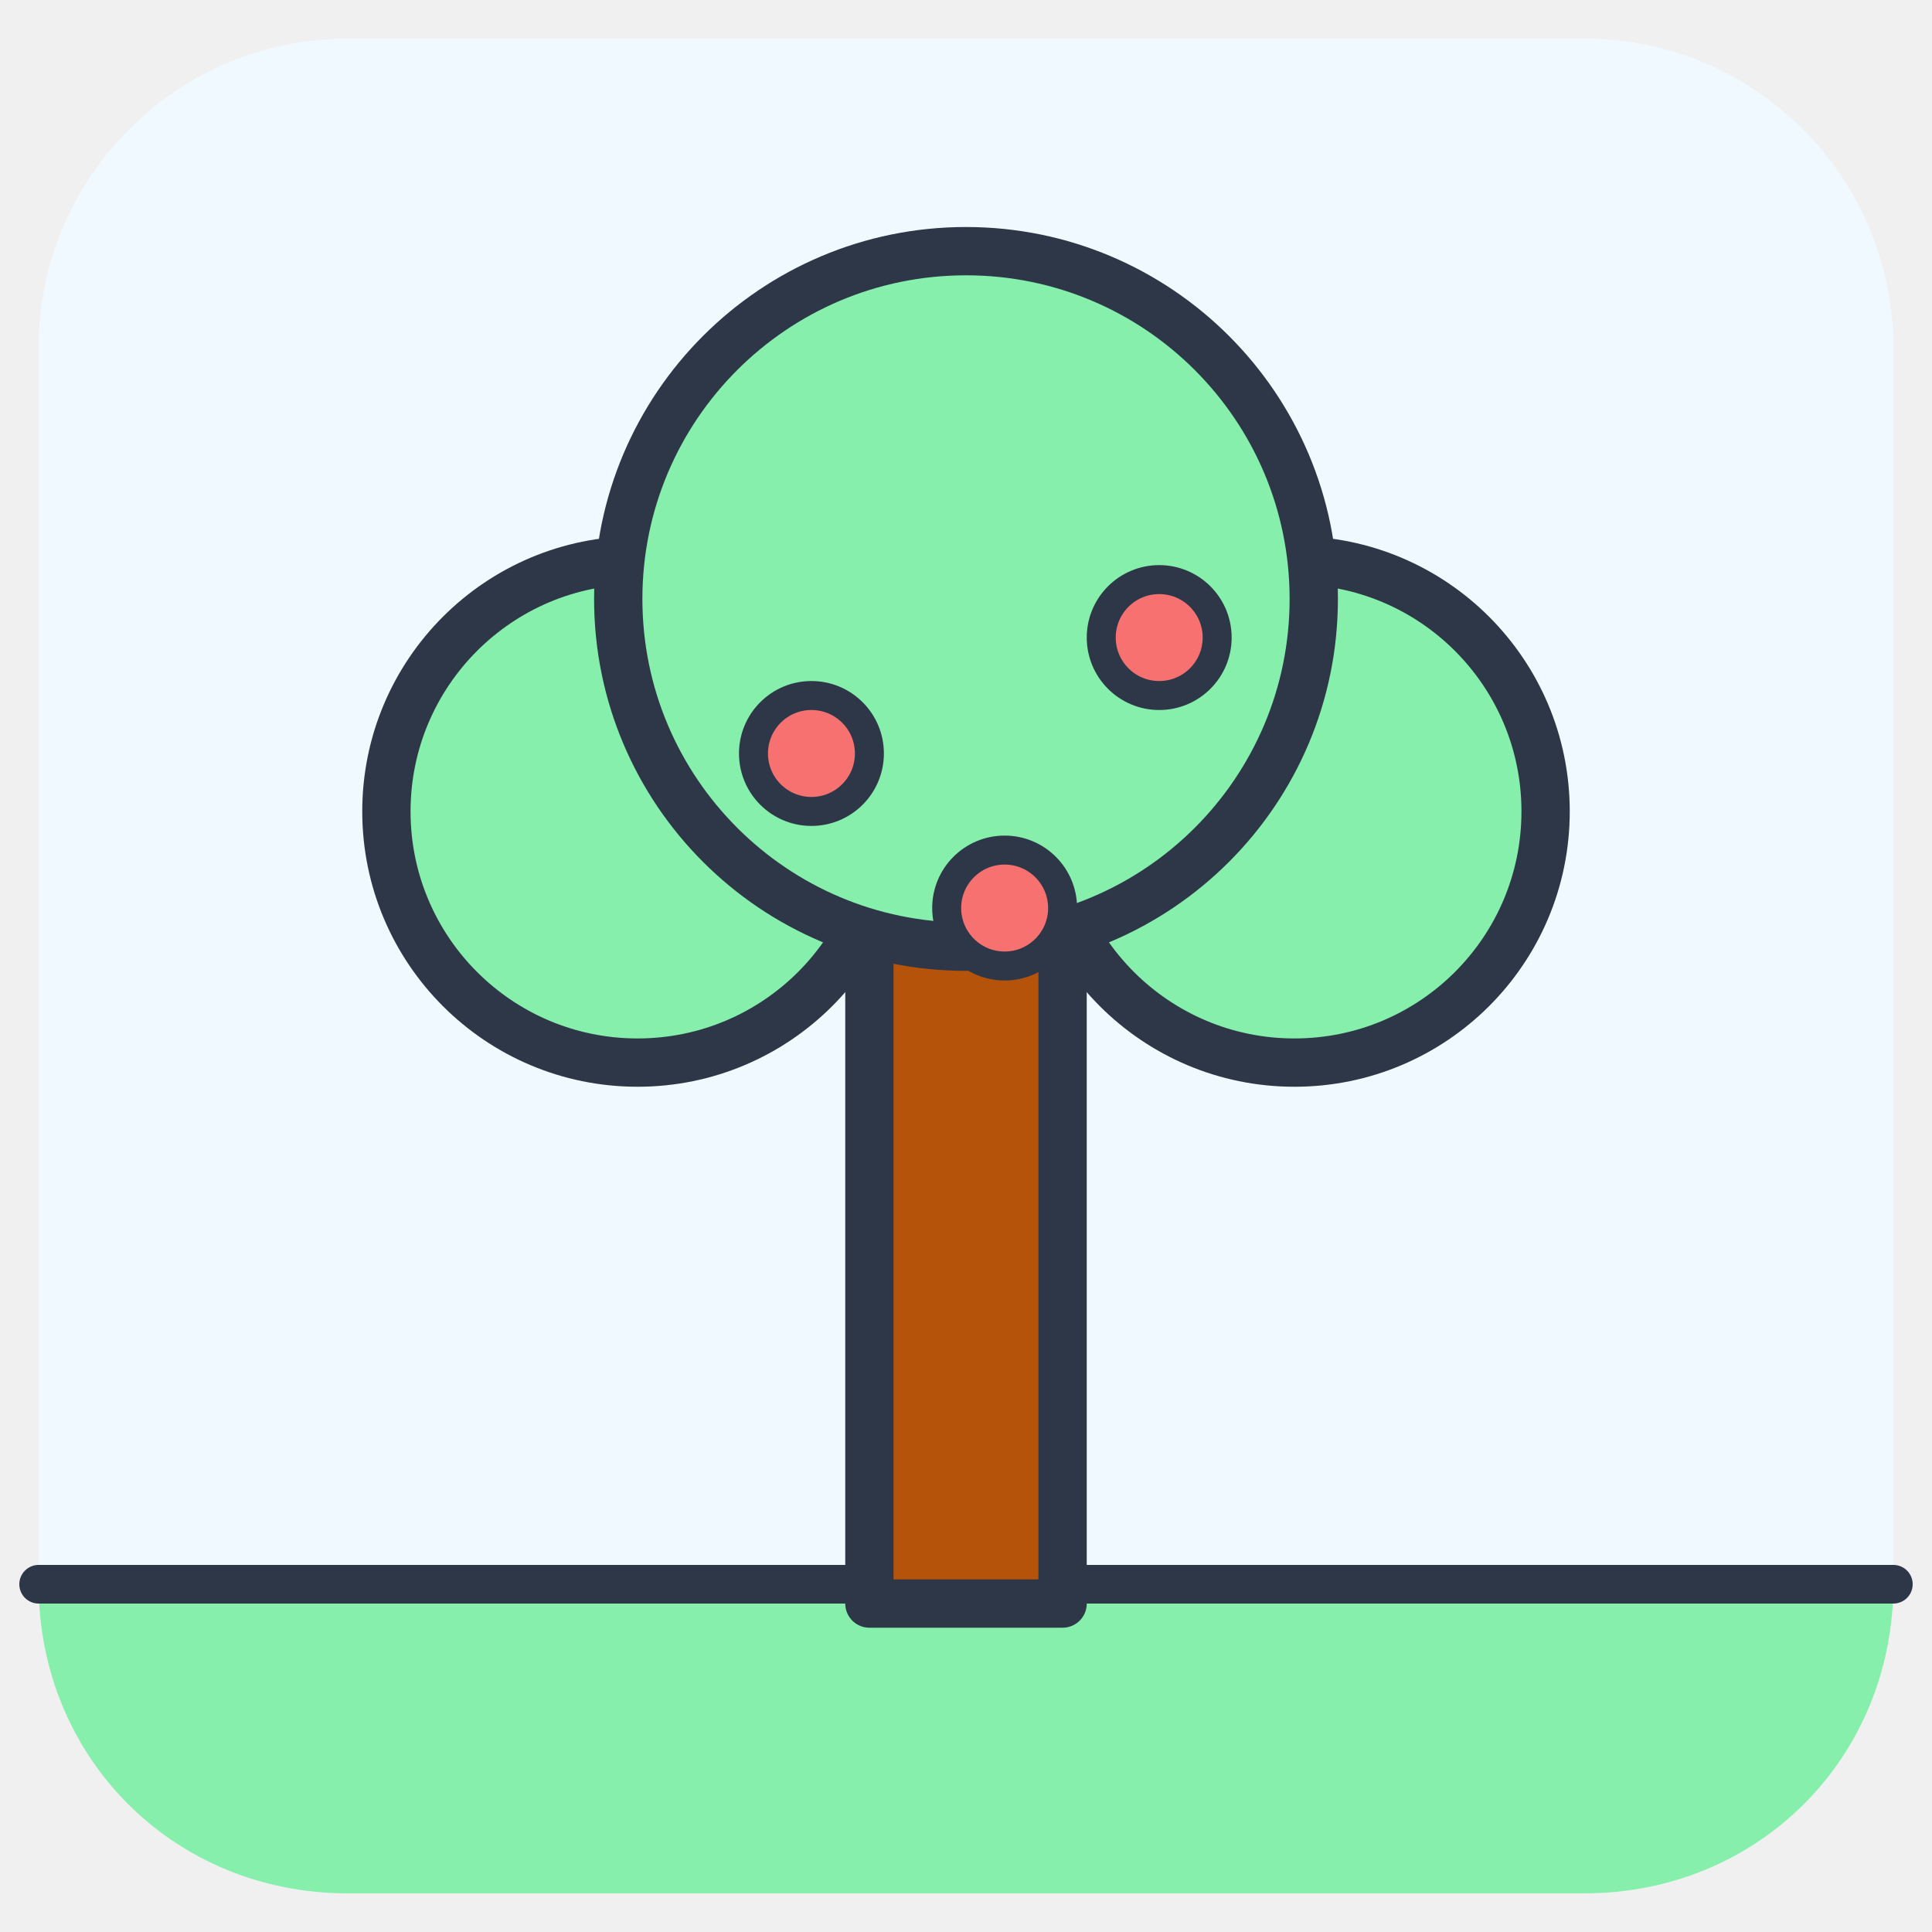
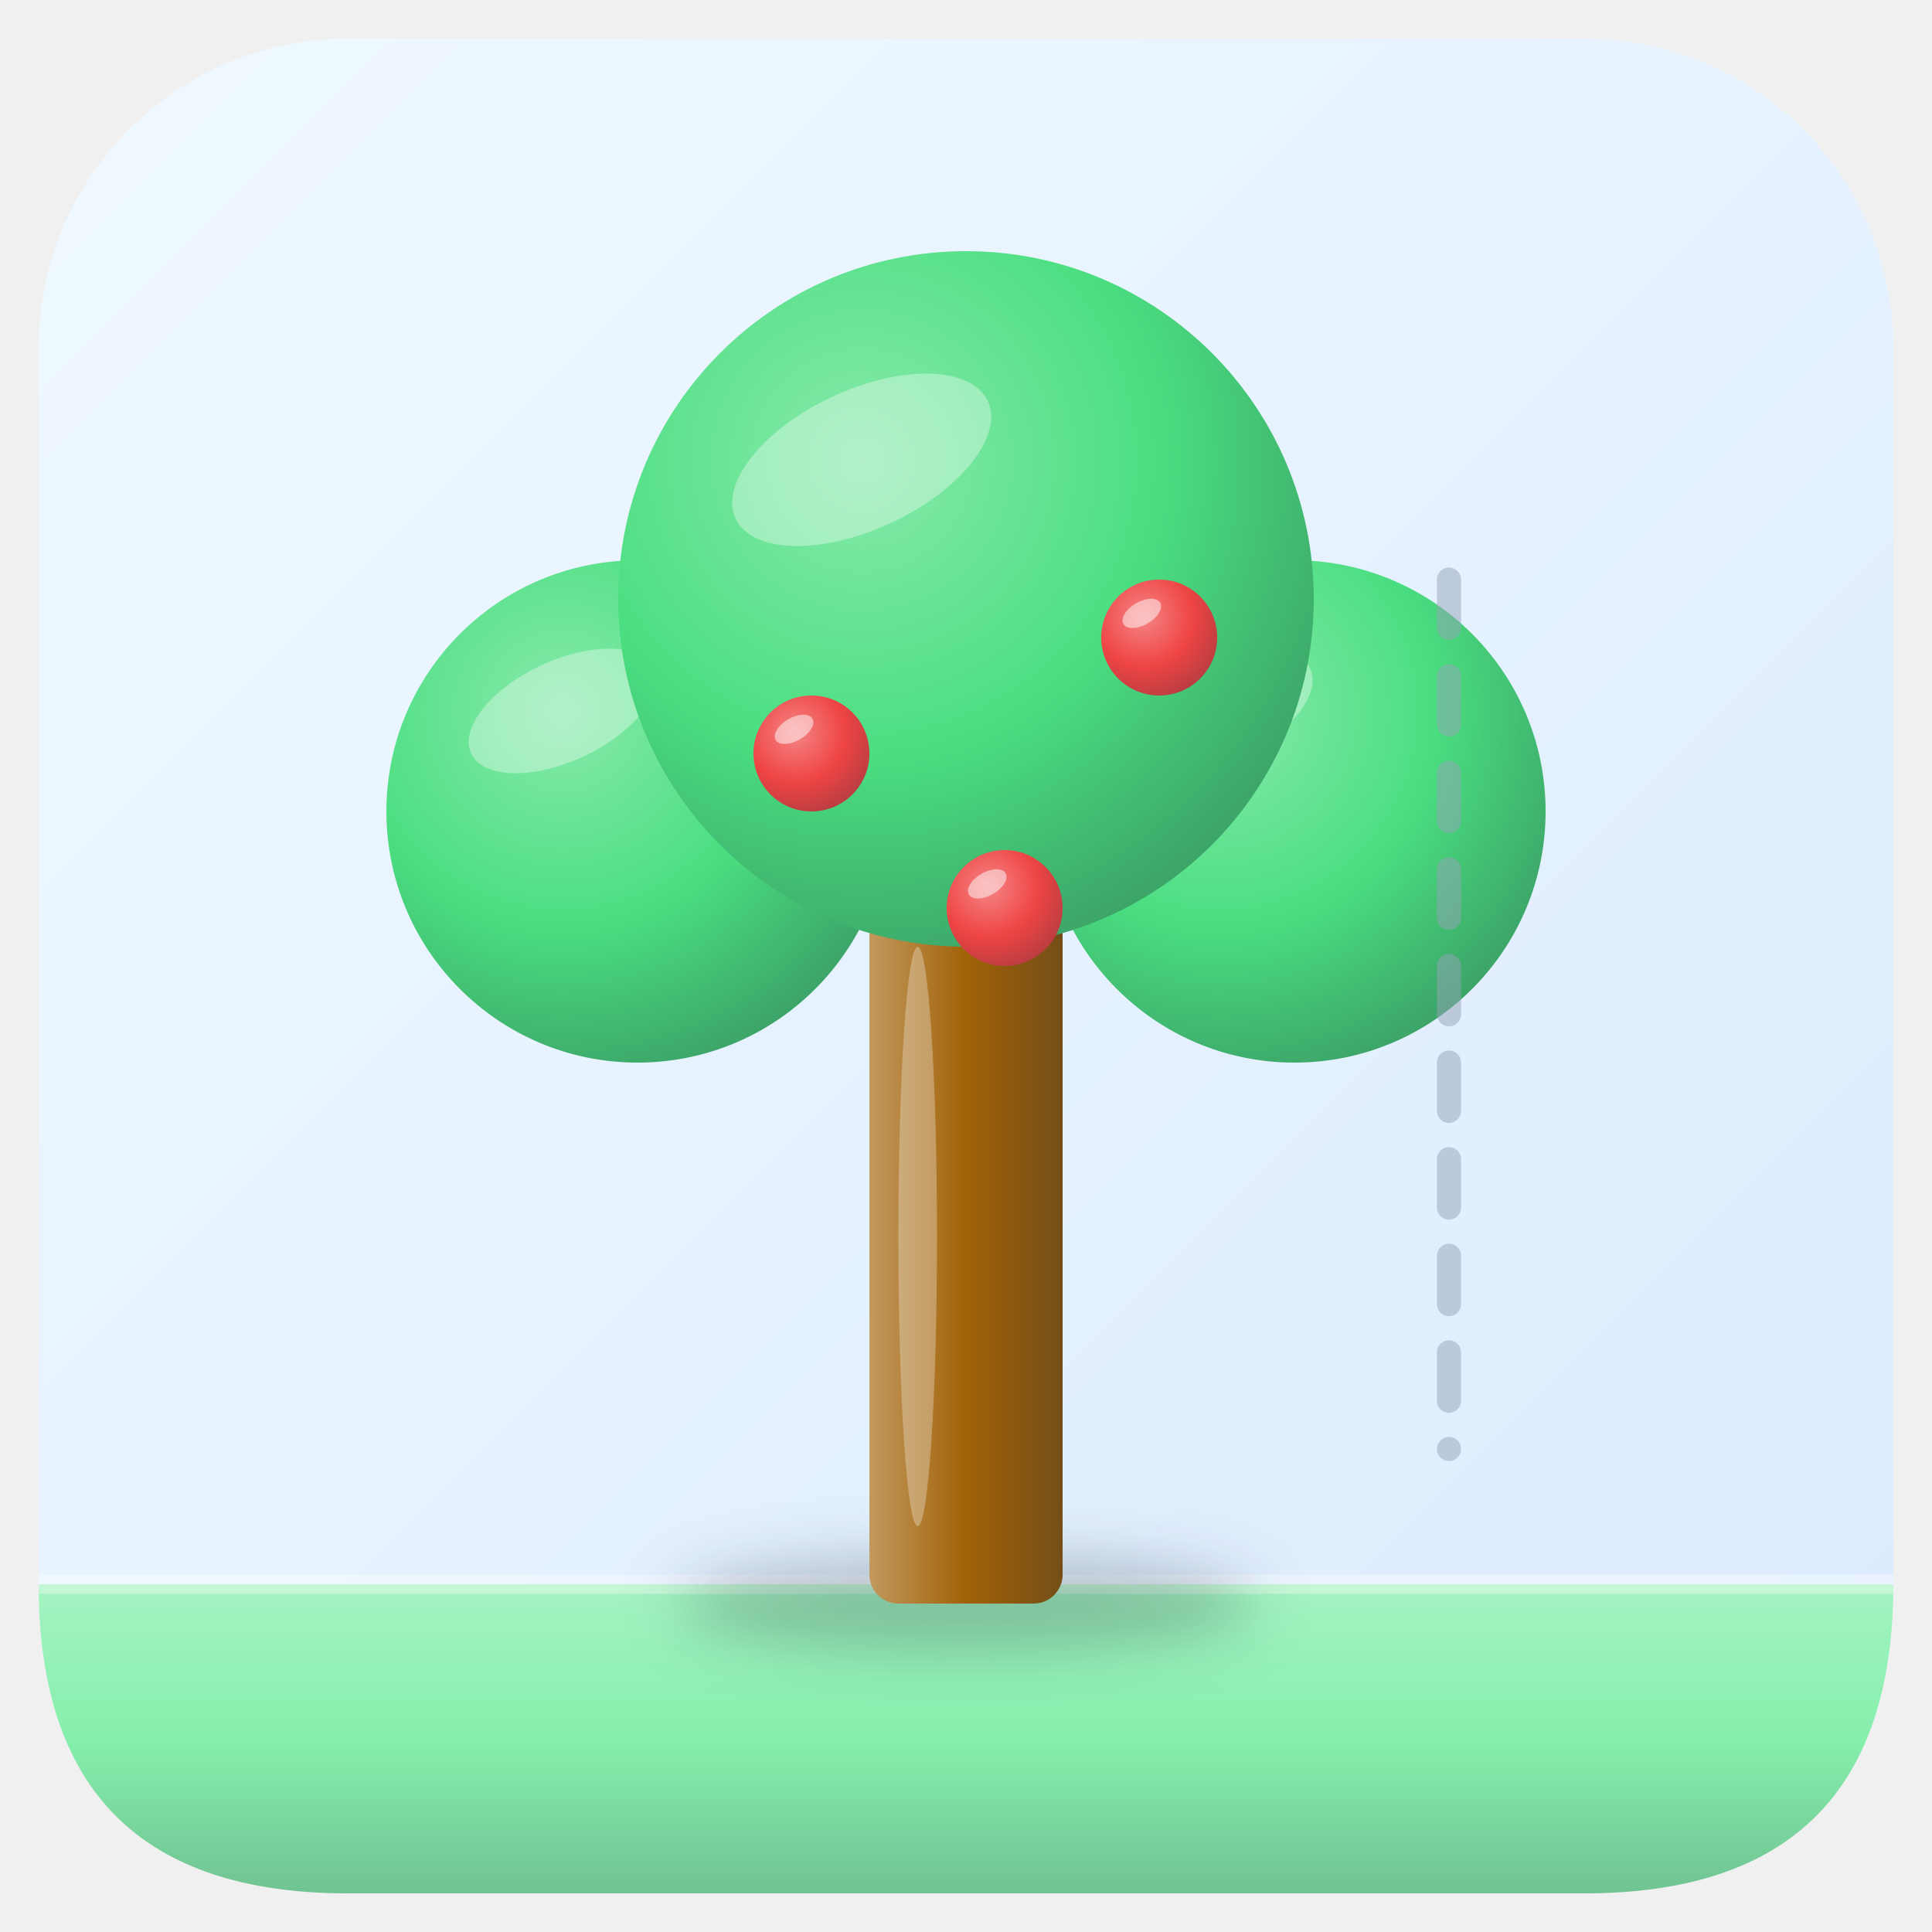
<svg xmlns="http://www.w3.org/2000/svg" viewBox="0 0 200 200" role="img" aria-label="ישר">
-   <rect x="4" y="4" width="192" height="192" rx="32" fill="#F0F9FF" />
-   <path d="M4 164H196C196 182 182 196 164 196H36C18 196 4 182 4 164Z" fill="#86EFAC" />
-   <g stroke="#2D3748" stroke-width="5" stroke-linejoin="round" stroke-linecap="round">
-     <path d="M4 164 H196" stroke-width="4" />
-     <rect x="90" y="90" width="20" height="76" fill="#B45309" />
-     <circle cx="66" cy="84" r="26" fill="#86EFAC" />
-     <circle cx="134" cy="84" r="26" fill="#86EFAC" />
-     <circle cx="100" cy="62" r="36" fill="#86EFAC" />
-     <circle cx="84" cy="78" r="6" fill="#F87171" stroke-width="3" />
-     <circle cx="120" cy="66" r="6" fill="#F87171" stroke-width="3" />
-     <circle cx="104" cy="94" r="6" fill="#F87171" stroke-width="3" />
-   </g>
+   <defs>
+     <linearGradient id="straight-crooked-word-g0" x1="0" y1="0" x2="1" y2="1">
+       <stop offset="0" stop-color="#F0F9FF" />
+       <stop offset="1" stop-color="#DBEAFE" />
+     </linearGradient>
+     <linearGradient id="straight-crooked-word-g1" x1="0" y1="0" x2="0" y2="1">
+       <stop offset="0" stop-color="#a4f3c1" />
+       <stop offset=".5" stop-color="#86EFAC" />
+       <stop offset="1" stop-color="#6fc392" />
+     </linearGradient>
+     <linearGradient id="straight-crooked-word-g2" x1="0" y1="0" x2="1" y2="0">
+       <stop offset="0" stop-color="#c2995e" />
+       <stop offset=".5" stop-color="#A16207" />
+       <stop offset="1" stop-color="#744e18" />
+     </linearGradient>
+     <radialGradient id="straight-crooked-word-g3" cx="0.35" cy="0.3" r="0.78">
+       <stop offset="0" stop-color="#89eaac" />
+       <stop offset=".55" stop-color="#4ADE80" />
+       <stop offset="1" stop-color="#3b9f66" />
+     </radialGradient>
+     <radialGradient id="straight-crooked-word-g4" cx="0.36" cy="0.32" r="0.78">
+       <stop offset="0" stop-color="#f58585" />
+       <stop offset=".55" stop-color="#EF4444" />
+       <stop offset="1" stop-color="#b13c40" />
+     </radialGradient>
+     <filter id="straight-crooked-word-blur" x="-30%" y="-60%" width="160%" height="220%">
+       <feGaussianBlur stdDeviation="3" />
+     </filter>
+   </defs>
+   <rect x="4" y="4" width="192" height="192" rx="32" fill="url(#straight-crooked-word-g0)" />
+   <path d="M4 164 H196 V164 Q196 196 164 196 H36 Q4 196 4 164Z" fill="url(#straight-crooked-word-g1)" />
+   <path d="M4 164 H196" stroke="#fff" stroke-width="2" opacity=".35" />
+   <ellipse cx="100" cy="166" rx="30" ry="5" fill="#1E293B" opacity="0.25" filter="url(#straight-crooked-word-blur)" />
+   <rect x="90" y="90" width="20" height="76" rx="3" fill="url(#straight-crooked-word-g2)" />
+   <ellipse cx="95" cy="128" rx="2" ry="30" fill="#fff" opacity="0.3" />
+   <circle cx="66" cy="84" r="26" fill="url(#straight-crooked-word-g3)" />
+   <ellipse cx="58.2" cy="73.6" rx="10.4" ry="5.2" fill="#fff" opacity="0.35" transform="rotate(-25 58.2 73.6)" />
+   <circle cx="134" cy="84" r="26" fill="url(#straight-crooked-word-g3)" />
+   <ellipse cx="126.2" cy="73.6" rx="10.4" ry="5.2" fill="#fff" opacity="0.35" transform="rotate(-25 126.2 73.6)" />
+   <circle cx="100" cy="62" r="36" fill="url(#straight-crooked-word-g3)" />
+   <ellipse cx="89.2" cy="47.6" rx="14.4" ry="7.2" fill="#fff" opacity="0.35" transform="rotate(-25 89.2 47.6)" />
+   <circle cx="84" cy="78" r="6" fill="url(#straight-crooked-word-g4)" />
+   <ellipse cx="82.2" cy="75.5" rx="2.2" ry="1.2" fill="#fff" opacity="0.5" transform="rotate(-30 82.2 75.5)" />
+   <circle cx="120" cy="66" r="6" fill="url(#straight-crooked-word-g4)" />
+   <ellipse cx="118.2" cy="63.5" rx="2.2" ry="1.2" fill="#fff" opacity="0.5" transform="rotate(-30 118.2 63.5)" />
+   <circle cx="104" cy="94" r="6" fill="url(#straight-crooked-word-g4)" />
+   <ellipse cx="102.2" cy="91.5" rx="2.2" ry="1.2" fill="#fff" opacity="0.5" transform="rotate(-30 102.2 91.5)" />
+   <path d="M150 60 V150" fill="none" stroke="#94A3B8" stroke-width="2.5" stroke-dasharray="5 5" stroke-linecap="round" stroke-linejoin="round" opacity="0.5" />
</svg>
